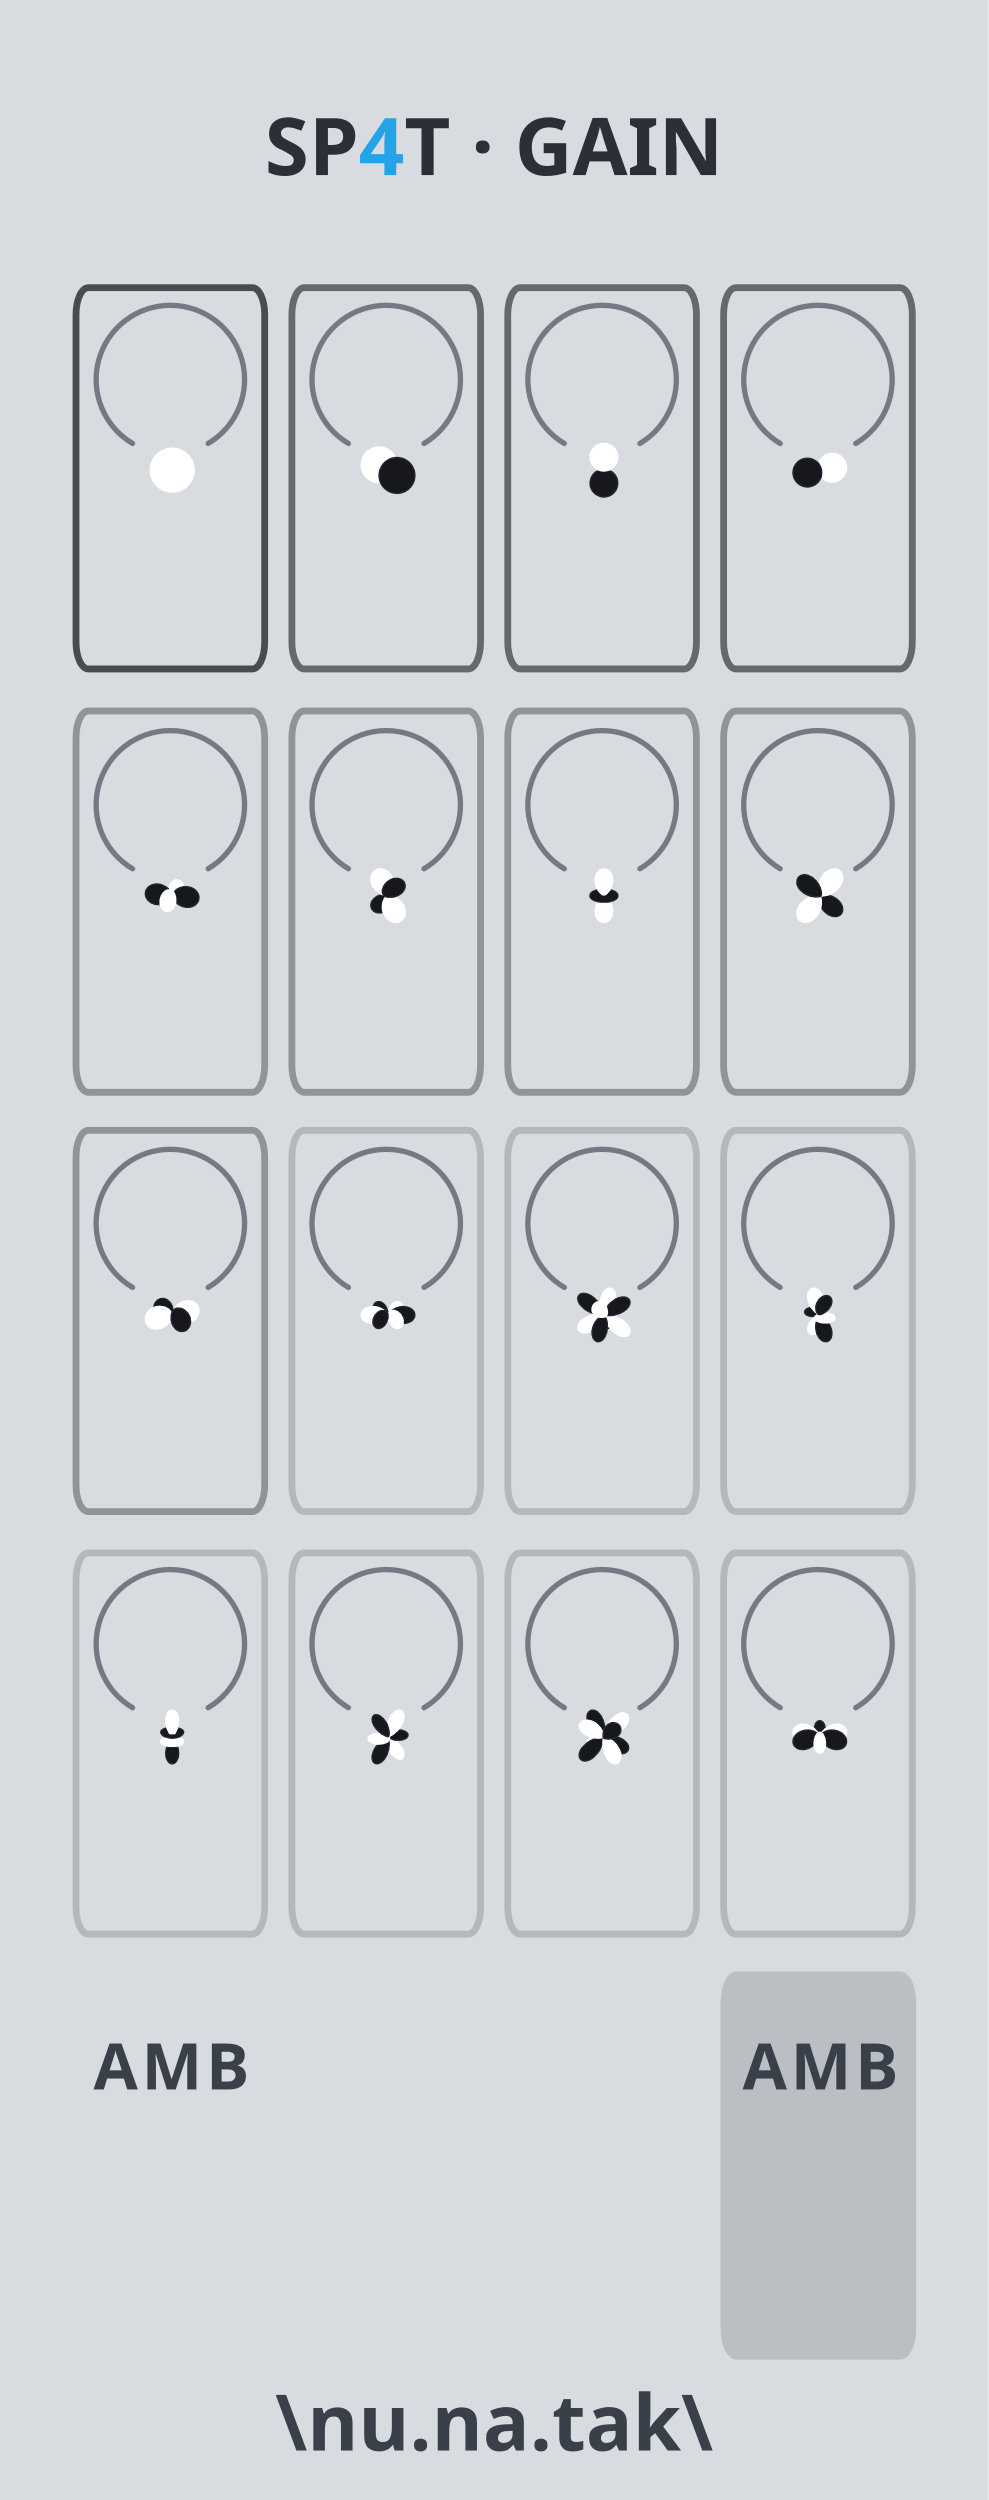
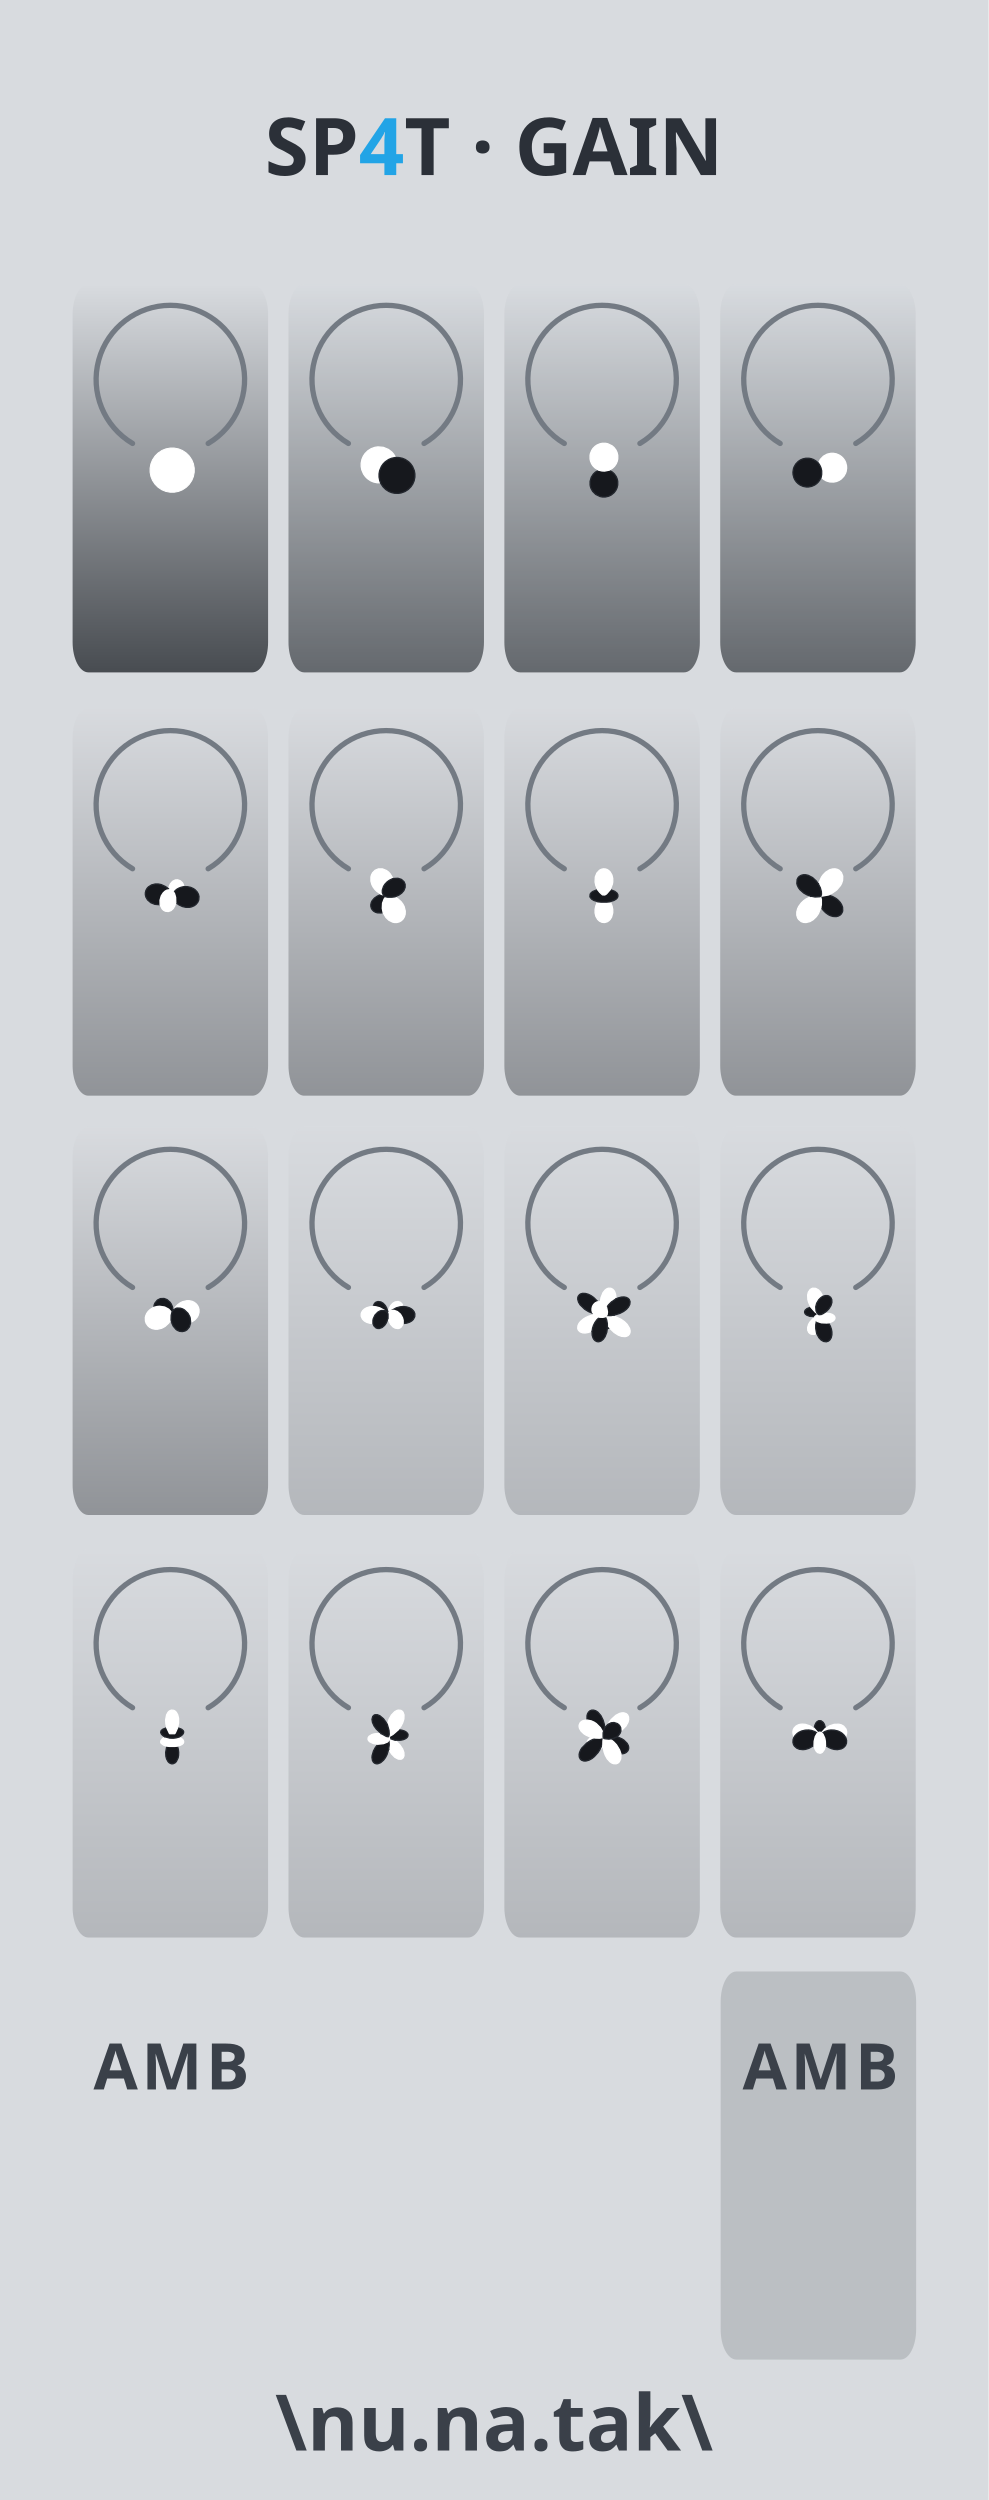
<svg xmlns="http://www.w3.org/2000/svg" version="1.1" width="50.8mm" height="128.5mm" viewBox="0 0 50.8 128.5" id="svg49">
  <defs id="component-defs">
-     
-     
-     
-     
-     
+     <linearGradient id="cell-g1" gradientUnits="userSpaceOnUse" x1="0" y1="14.612" x2="0" y2="34.56">
+       <stop offset="0" stop-color="#d8dbdf" />
+       <stop offset="1" stop-color="#484c51" />
+     </linearGradient>
+     <linearGradient id="cell-g2" gradientUnits="userSpaceOnUse" x1="0" y1="36.371" x2="0" y2="56.319">
+       <stop offset="0" stop-color="#d8dbdf" />
+       <stop offset="1" stop-color="#484c51" />
+     </linearGradient>
+     <linearGradient id="cell-g3" gradientUnits="userSpaceOnUse" x1="0" y1="57.923" x2="0" y2="77.871">
+       <stop offset="0" stop-color="#d8dbdf" />
+       <stop offset="1" stop-color="#484c51" />
+     </linearGradient>
+     <linearGradient id="cell-g4" gradientUnits="userSpaceOnUse" x1="0" y1="79.641" x2="0" y2="99.589">
+       <stop offset="0" stop-color="#d8dbdf" />
+       <stop offset="1" stop-color="#484c51" />
+     </linearGradient>
  </defs>
  <g id="panel">
    <rect id="background" x="0" y="0" width="50.8" height="128.5" fill="#d8dbdf" />
    <rect style="fill:#bbbfc3;stroke:none" id="rect138" width="10.048" height="19.948" x="37.042" y="101.335" rx="0.809" ry="1.552" />
-     <rect style="opacity:0.5;fill:none;stroke:#484c51;stroke-width:0.35" id="rect129" width="9.698" height="19.598" x="3.907" y="58.098" rx="0.634" ry="1.377" />
-     <rect style="opacity:0.25;fill:none;stroke:#484c51;stroke-width:0.35" id="rect126" width="9.698" height="19.598" x="37.194" y="58.098" rx="0.634" ry="1.377" />
-     <rect style="opacity:0.5;fill:none;stroke:#484c51;stroke-width:0.35" id="rect130" width="9.698" height="19.598" x="37.194" y="36.546" rx="0.634" ry="1.377" />
-     <rect style="opacity:0.25;fill:none;stroke:#484c51;stroke-width:0.35" id="rect125" width="9.698" height="19.598" x="37.194" y="79.816" rx="0.634" ry="1.377" />
-     <rect style="opacity:0.25;fill:none;stroke:#484c51;stroke-width:0.35" id="rect124" width="9.698" height="19.598" x="26.099" y="79.816" rx="0.634" ry="1.377" />
-     <rect style="opacity:0.25;fill:none;stroke:#484c51;stroke-width:0.35" id="rect123" width="9.698" height="19.598" x="15.003" y="79.816" rx="0.634" ry="1.377" />
-     <rect style="opacity:0.25;fill:none;stroke:#484c51;stroke-width:0.35" id="rect122" width="9.698" height="19.598" x="3.907" y="79.816" rx="0.634" ry="1.377" />
-     <rect style="opacity:0.25;fill:none;stroke:#484c51;stroke-width:0.35" id="rect127" width="9.698" height="19.598" x="26.099" y="58.098" rx="0.634" ry="1.377" />
-     <rect style="opacity:0.5;fill:none;stroke:#484c51;stroke-width:0.35" id="rect131" width="9.698" height="19.598" x="26.099" y="36.546" rx="0.634" ry="1.377" />
-     <rect style="opacity:0.25;fill:none;stroke:#484c51;stroke-width:0.35" id="rect128" width="9.698" height="19.598" x="15.003" y="58.098" rx="0.634" ry="1.377" />
-     <rect style="opacity:0.5;fill:none;stroke:#484c51;stroke-width:0.35" id="rect132" width="9.698" height="19.598" x="15.003" y="36.546" rx="0.634" ry="1.377" />
+     <rect style="opacity:0.5;fill:url(#cell-g3);stroke:none" id="rect129" width="10.048" height="19.948" x="3.732" y="57.923" rx="0.809" ry="1.552" />
+     <rect style="opacity:0.25;fill:url(#cell-g3);stroke:none" id="rect126" width="10.048" height="19.948" x="37.019" y="57.923" rx="0.809" ry="1.552" />
+     <rect style="opacity:0.5;fill:url(#cell-g2);stroke:none" id="rect130" width="10.048" height="19.948" x="37.019" y="36.371" rx="0.809" ry="1.552" />
+     <rect style="opacity:0.25;fill:url(#cell-g4);stroke:none" id="rect125" width="10.048" height="19.948" x="37.019" y="79.641" rx="0.809" ry="1.552" />
+     <rect style="opacity:0.25;fill:url(#cell-g4);stroke:none" id="rect124" width="10.048" height="19.948" x="25.924" y="79.641" rx="0.809" ry="1.552" />
+     <rect style="opacity:0.25;fill:url(#cell-g4);stroke:none" id="rect123" width="10.048" height="19.948" x="14.828" y="79.641" rx="0.809" ry="1.552" />
+     <rect style="opacity:0.25;fill:url(#cell-g4);stroke:none" id="rect122" width="10.048" height="19.948" x="3.732" y="79.641" rx="0.809" ry="1.552" />
+     <rect style="opacity:0.25;fill:url(#cell-g3);stroke:none" id="rect127" width="10.048" height="19.948" x="25.924" y="57.923" rx="0.809" ry="1.552" />
+     <rect style="opacity:0.5;fill:url(#cell-g2);stroke:none" id="rect131" width="10.048" height="19.948" x="25.924" y="36.371" rx="0.809" ry="1.552" />
+     <rect style="opacity:0.25;fill:url(#cell-g3);stroke:none" id="rect128" width="10.048" height="19.948" x="14.828" y="57.923" rx="0.809" ry="1.552" />
+     <rect style="opacity:0.5;fill:url(#cell-g2);stroke:none" id="rect132" width="10.048" height="19.948" x="14.828" y="36.371" rx="0.809" ry="1.552" />
    <text id="title" x="25.4" y="9" font-family="'Rounded Mplus 1c', 'Arial Rounded MT Bold', sans-serif" font-size="4.1" font-weight="700" text-anchor="middle" fill="#2b3038">SP<tspan fill="#22a4e6" id="title-accent">4</tspan>T · GAIN</text>
    <text x="8.707" y="107.4" id="text43" style="font-weight:600;font-size:3.3px;font-family:'Barlow Condensed', 'Arial Narrow', sans-serif;letter-spacing:0.2;text-anchor:middle;fill:#3a4049">
      <tspan id="tspan2" x="8.807" y="107.4">AMB</tspan>
    </text>
    <text x="42.072" y="107.4" id="text46" style="font-weight:600;font-size:3.3px;font-family:'Barlow Condensed', 'Arial Narrow', sans-serif;letter-spacing:0.2;text-anchor:middle;fill:#3a4049">
      <tspan id="tspan85" x="42.172" y="107.4">AMB</tspan>
    </text>
    <text id="brand" x="25.4" y="125.958" font-family="'Rounded Mplus 1c', 'Arial Rounded MT Bold', sans-serif" font-size="4" font-weight="700" text-anchor="middle" fill="#3a4049">\nu.na.tak\</text>
    <g fill-rule="evenodd" stroke-width="2.2" stroke-linejoin="round" id="g4-59" transform="matrix(0.03,0,0,0.03,18.44835,44.5379)">
      <path d="M 38.02,79.63 31.6,79.42 28.18,78.35 24.97,76.42 22.51,73.75 21.22,71.4 20.37,67.97 v -2.78 l 0.85,-3.64 1.5,-2.99 3.75,-4.39 4.92,-3.42 6.63,-3 h 1.28 l 2.14,0.86 3.21,2.78 1.61,0.54 -3,3.63 -2.78,7.28 -0.43,8.98 1.71,7.06 z" id="path1-83" style="fill:#16181d;stroke:#23272e" />
      <path d="m 41.44,48.61 -3.21,-0.86 -2.99,-1.92 -4.92,-3.64 -2.89,-2.89 -3,-4.06 -2.14,-4.07 -1.71,-5.99 v -7.27 l 0.86,-3.21 1.92,-3.85 4.39,-4.39 5.56,-2.35 h 7.06 l 6.85,2.78 3.42,2.57 2.89,3.1 4.71,7.91 -0.54,0.75 -5.56,2.36 -3.85,2.78 -3.75,3.96 -2.35,3.63 -2.14,6.42 v 4.5 z" id="path2-0" style="fill:#ffffff;stroke:#ffffff" />
      <path d="M 65.19,95.89 H 60.7 l -3,-0.64 -6.42,-3.21 -5.02,-4.81 -4.71,-7.92 -1.5,-7.49 0.43,-8.98 2.78,-7.28 2.89,-3.53 3.21,0.64 h 6.84 l 5.35,-0.64 5.57,3.64 5.24,4.81 2.99,4.07 2.14,4.06 1.93,7.71 -0.22,5.56 -1.28,4.28 -2.14,3.64 -2.89,2.88 -3.63,2.14 z" id="path3-90" style="fill:#ffffff;stroke:#ffffff" />
      <path d="m 56.2,52.67 h -6.84 l -3,-0.64 -2.78,-1.28 -1.82,-1.82 -1.71,-4.06 v -4.5 l 2.14,-6.42 2.35,-3.63 3.75,-3.96 3.85,-2.78 6.2,-3 8.56,-0.43 5.99,1.93 4.39,3.96 1.92,4.49 v 5.35 l -2.13,5.35 -3.75,4.38 -4.49,3.21 -7.06,3.21 z" id="path4-7" style="fill:#16181d;stroke:#23272e" />
    </g>
-     <rect style="opacity:0.5;fill:none;stroke:#484c51;stroke-width:0.35" id="rect133" width="9.698" height="19.598" x="3.907" y="36.546" rx="0.634" ry="1.377" />
+     <rect style="opacity:0.5;fill:url(#cell-g2);stroke:none" id="rect133" width="10.048" height="19.948" x="3.732" y="36.371" rx="0.809" ry="1.552" />
    <g fill-rule="evenodd" stroke-width="2.2" stroke-linejoin="round" id="g4-9" transform="matrix(0.03,0,0,0.03,40.63998,44.54135)">
      <path d="m 78.06,85.77 -5.52,-0.24 -4.6,-1.37 -3.22,-1.61 -4.83,-3.46 -4.02,-4.02 -2.77,-3.91 -1.15,-0.69 0.93,-11.73 -0.47,-3.68 -1.26,-4.03 0.92,-0.69 h 4.83 l 8.74,-1.83 0.92,0.91 5.29,1.85 5.75,3.21 2.99,2.3 4.25,4.49 2.31,3.68 1.83,4.6 0.24,6.21 -0.47,1.84 -1.84,3.45 -1.95,1.95 -3.22,1.84 z" id="path1-67" style="fill:#16181d;stroke:#23272e" />
      <path d="m 54.14,50.58 -2.19,-0.35 0.93,-2.76 -0.69,-6.9 -2.07,-5.98 -2.31,-4.14 v -1.38 l 5.07,-11.04 2.99,-4.14 4.25,-4.26 6.67,-4.14 4.83,-1.38 4.37,-0.23 3.45,0.69 3.45,1.61 4.02,4.03 2.31,6.21 -0.24,7.13 -1.6,5.06 -2.07,3.91 -6.33,7.47 -7.36,5.29 -5.06,2.31 -0.92,0.92 z" id="path2-89" style="fill:#ffffff;stroke:#ffffff" />
      <path d="m 26.31,95.89 -4.14,-0.23 -4.14,-1.38 -4.48,-3.8 -1.62,-2.53 -1.38,-4.6 V 77.6 l 1.38,-5.29 1.84,-3.91 4.37,-5.98 4.26,-4.03 3.45,-2.52 7.36,-3.68 0.92,-0.92 1.84,-0.24 5.75,1.16 h 5.98 l 3.45,-0.92 1.5,5.17 v 8.97 l -0.92,4.14 0.22,1.15 -0.68,0.69 -3.68,9.2 -3.68,5.29 -5.41,5.18 -5.52,3.22 z" id="path3-7" style="fill:#ffffff;stroke:#ffffff" />
      <path d="m 50,51.73 -8.28,0.46 -5.75,-1.16 -1.84,0.24 -0.92,-0.93 -5.29,-1.83 -5.75,-3.23 -6.33,-5.63 -2.53,-3.45 -2.07,-4.37 -0.69,-2.76 0.47,-6.9 1.83,-3.45 1.96,-1.95 3.22,-1.85 3.68,-0.92 h 3.91 l 4.37,0.92 7.59,3.91 6.33,5.87 2.75,3.91 1.15,0.69 v 1.15 l 2.99,5.75 1.85,6.67 0.23,4.6 -0.93,2.99 z" id="path4-5" style="fill:#16181d;stroke:#23272e" />
    </g>
    <g fill-rule="evenodd" stroke-width="2.2" stroke-linejoin="round" id="g4-52" transform="matrix(0.03,0,0,0.03,7.35283,66.09235)">
      <path d="m 49.14,46 -4.11,-5.18 -3.24,-2.37 -4.75,-2.16 -8.64,-1.3 -5.61,0.65 -4.54,1.51 0.76,-4.43 1.3,-3.24 4.21,-5.07 5.18,-2.59 6.26,-0.22 5.19,1.94 5.07,4.43 1.94,2.81 2.16,4.75 1.3,6.05 -1.51,1.94 z" id="path1-4" style="fill:#16181d;stroke:#23272e" />
      <path d="m 81.75,62.85 -0.33,-4.86 -1.51,-5.61 -3.02,-5.4 -4.21,-4.43 -4.76,-3.02 -5.18,-1.52 h -4.32 l -5.07,1.84 2.37,-3.67 3.35,-3.56 4.32,-3.24 4.32,-2.16 7.13,-1.73 h 4.31 l 4.97,1.08 3.24,1.51 3.24,2.38 2.48,2.91 1.73,3.24 1.08,4.1 v 4.54 l -1.51,5.4 -1.94,3.45 -3.78,4.21 z" id="path2-9" style="fill:#ffffff;stroke:#ffffff" />
      <path d="M 24.95,74.3 H 20.63 L 15.66,73.22 11.34,71.06 8.43,68.57 5.4,64.25 4.11,60.37 3.89,54.54 l 0.65,-3.03 1.73,-4.1 2.59,-3.67 3.56,-3.35 5.62,-3.46 5.83,-1.51 4.53,-0.43 8.64,1.3 6.91,3.67 4.43,4.86 0.65,1.94 -0.87,3.67 v 6.48 l -4.1,6.7 -6.37,5.93 -5.61,3.03 z" id="path3-4" style="fill:#ffffff;stroke:#ffffff" />
      <path d="M 67.49,78.4 62.74,77.97 58.64,76.24 56.48,74.73 51.62,69 49.46,64.25 48.6,59.93 l -0.65,-0.86 0.21,-8.64 1.52,-6.05 1.94,-2.8 0.11,-0.97 0.43,0.43 4.32,-2.59 1.94,-0.44 5.62,0.22 3.88,1.3 3.03,1.72 5.94,5.73 3.02,5.4 0.86,2.59 0.87,7.99 -2.16,7.34 -4.21,5.08 -3.24,1.94 z" id="path4-47" style="fill:#16181d;stroke:#23272e" />
    </g>
    <g fill-rule="evenodd" stroke-width="2.2" stroke-linejoin="round" id="g6" transform="matrix(0.03,0,0,0.03,18.4482,66.0952)">
      <path d="m 50,48.16 -0.1,-4.54 0.78,-0.77 1.35,-4.64 2.32,-4.25 3.77,-4.16 3.86,-2.32 5.03,-0.77 3.67,1.16 2.61,2.22 1.74,3.09 0.48,2.23 -6.76,0.77 -7.73,2.71 -8.89,5.41 -1.45,1.83 z" id="path1-9" style="fill:#ffffff;stroke:#ffffff" />
      <path d="M 49.81,48.16 49.32,46.52 47.68,44.3 38.4,38.69 31.06,36.18 24.1,35.41 l 2.61,-5.51 2.42,-2.03 3.67,-1.16 5.02,0.77 3.87,2.32 3.77,4.16 2.32,4.25 1.35,4.64 0.77,0.77 z" id="path2-55" style="fill:#16181d;stroke:#23272e" />
      <path d="M 23.91,64.59 17.92,63.82 13.08,62.27 9.41,60.15 6.03,56.76 3.9,51.93 v -4.06 l 0.78,-2.51 1.93,-3.09 2.8,-2.61 3.67,-2.13 4.84,-1.54 5.99,-0.78 5.22,0.58 6.57,1.74 8.12,4.45 h -4.45 l -3.48,0.97 -4.44,2.7 -2.81,2.8 -2.12,3.1 -1.94,4.63 -0.58,2.71 z" id="path3-6" style="fill:#ffffff;stroke:#ffffff" />
      <path d="m 75.9,64.59 -0.1,-5.7 -0.58,-2.71 -1.93,-4.63 -2.13,-3.1 -2.8,-2.8 -4.44,-2.7 -3.48,-0.97 -4.64,0.39 0.19,-0.39 8.12,-4.45 6.57,-1.74 5.22,-0.58 5.99,0.78 4.83,1.54 3.67,2.13 2.61,2.42 1.74,2.51 1.16,3.28 -0.19,4.84 -2.51,4.83 -2.81,2.61 -3.67,2.12 -4.83,1.55 z" id="path4-1" style="fill:#16181d;stroke:#23272e" />
      <path d="M 67.01,73.1 61.98,72.32 58.12,70 54.35,65.85 51.64,60.63 50.68,56.96 49.9,56.18 v -7.92 l 1.94,-3.67 2.99,-2.03 2.13,-0.58 h 3.48 l 5.41,1.93 5.31,4.54 3.48,6 1.16,4.44 v 5.8 l -0.77,1.93 -3,4.35 -2.51,1.55 z" id="path5" style="fill:#ffffff;stroke:#ffffff" />
      <path d="M 34.73,73.1 31.64,72.9 29.13,71.94 25.74,68.55 24,64.69 v -5.8 l 0.58,-2.71 2.9,-6.18 4.74,-4.93 3.67,-2.12 2.51,-0.78 h 5.42 l 2.89,1.36 2.61,2.99 0.58,1.74 v 7.92 l -0.77,0.78 -0.97,3.67 -1.74,3.67 -2.31,3.29 -4.35,3.77 z" id="path6" style="fill:#16181d;stroke:#23272e" />
    </g>
    <g fill-rule="evenodd" stroke-width="2.2" stroke-linejoin="round" id="g8" transform="matrix(0.03,0,0,0.03,29.54431,66.09235)">
      <path fill="#16181d" stroke="#23272e" d="m 68.08,52.17 -1.37,-0.22 -3.55,-1.03 3.55,-0.58 z M 56.41,73 l -0.57,-0.57 0.11,-5.84 4.01,5.61 -0.35,0.57 z" id="path1-5" />
      <path d="m 54.58,37.07 -2.86,-4.92 -2.86,-2.86 -2.75,-1.6 -2.17,-0.58 0.91,-6.63 3.43,-8.7 3.78,-4.69 2.52,-1.83 2.74,-1.15 h 4.35 l 3.21,1.61 2.17,2.17 1.6,2.75 1.37,4.57 0.46,6.87 -7.66,5.38 -4.92,4.92 z" id="path2-91" style="fill:#ffffff;stroke:#ffffff" />
      <path d="M 17.96,80.78 13.61,80.55 9.26,78.95 6.4,76.32 5.49,74.49 5.03,72.66 l 0.46,-4.58 1.83,-3.89 2.52,-3.2 4.92,-4.24 4.12,-2.52 5.03,-2.28 8.24,-2.52 h 0.91 l 4.35,2.97 4.58,1.15 0.34,0.34 -4.8,4.58 -3.21,4.57 -2.74,5.73 -2.29,8.92 -6.07,2.18 z" id="path3-3" style="fill:#ffffff;stroke:#ffffff" />
      <path d="m 86.16,86.96 -5.95,-0.46 -5.72,-2.06 -7.1,-4.57 -6.29,-6.07 -5.26,-7.32 -0.92,-7.1 -2.4,-6.75 2.06,-1.6 7.78,-0.23 5.95,1.37 11.21,5.27 5.72,4.12 4.47,4.46 4.12,6.87 0.91,3.66 v 2.74 l -0.91,2.98 -2.18,2.63 -2.52,1.37 z" id="path4-8" style="fill:#ffffff;stroke:#ffffff" />
      <path d="M 31.23,47.37 23.45,44.16 16.82,40.04 9.15,32.61 6.4,28.03 5.03,23.22 v -2.74 l 0.69,-2.52 2.4,-3.09 2.52,-1.37 2.97,-0.69 4.81,0.23 4.8,1.37 4.58,2.29 4.58,3.21 7.21,7.2 -4.69,2.18 -2.64,2.63 -1.83,3.2 -0.91,3.67 v 3.43 z" id="path5-8" style="fill:#16181d;stroke:#23272e" />
      <path d="m 62.13,51.03 -7.44,-0.11 0.92,-2.06 0.45,-4.12 -0.45,-3.89 -1.15,-3.67 3.44,-4.8 4.92,-4.92 6.86,-4.58 0.92,-1.14 0.45,0.45 2.75,-1.37 5.95,-1.6 4.58,-0.23 3.66,0.69 3.2,1.6 2.18,2.17 1.37,3.66 -0.46,4.58 -2.28,4.58 -3.55,4 -4.81,3.67 -6.64,3.43 -8.69,2.52 -0.92,0.68 -1.6,-0.23 z" id="path6-9" style="fill:#16181d;stroke:#23272e" />
      <path d="m 41.07,95.89 -2.97,-0.23 -3.2,-1.61 -2.18,-2.17 -1.6,-2.75 -1.37,-4.57 -0.23,-6.18 -0.46,-0.46 0.69,-0.92 0.68,-4.57 1.6,-4.81 2.29,-4.58 3.21,-4.57 4.46,-4.47 h 5.72 l 4.58,-1.14 2.4,5.61 1.15,6.41 v 7.55 l 0.45,0.68 -0.68,0.92 -0.69,5.26 -2.97,7.78 -3.21,4.58 -3.55,2.86 z" id="path7" style="fill:#16181d;stroke:#23272e" />
      <path d="m 47.71,54 -5.49,-0.22 -6.18,-2.06 -3.78,-2.41 0.46,-0.45 -2.52,-3.89 -0.68,-2.75 v -3.43 l 0.91,-3.67 1.83,-3.2 2.64,-2.63 3.43,-1.83 4.8,-0.46 0.46,-0.46 0.46,0.69 3.43,1.14 4.24,3.78 2.97,5.49 1.37,7.1 -0.68,4.8 -2.18,2.86 -1.83,0.92 z" id="path8-4" style="fill:#ffffff;stroke:#ffffff" />
    </g>
    <g fill-rule="evenodd" stroke-width="2.2" stroke-linejoin="round" id="g6-3" transform="matrix(0.03,0,0,0.03,40.63953,66.09235)">
      <path d="m 40.4,83.1 -4.8,-0.2 -2,-0.8 -2.5,-2.1 -1.8,-3.8 -0.2,-4.8 1.6,-5.4 2.2,-3.8 4.9,-5.5 3.2,-2.4 0.9,3.5 2.2,2.2 -1.2,7 v 5.8 l 1.8,8.8 z" id="path1-95" style="fill:#ffffff;stroke:#ffffff" />
      <path d="m 41.2,53.1 -0.4,-0.4 -8,-0.4 -5.6,-2.2 -2.3,-2.1 -1,-2.2 v -2 l 1,-2.2 3.1,-2.7 6.8,-2.6 2.9,4.1 4.1,4.3 6.7,4.7 -2.5,0.1 -2,0.8 z m 17.4,-6 -3.1,0.5 3,-1.6 z" id="path2-17" style="fill:#16181d;stroke:#23272e" />
      <path d="m 46.4,48.1 -4.6,-3.4 -7.3,-8.3 -3.6,-7.8 -1.4,-5 -0.4,-7.8 1.2,-5 3.3,-4.7 3.8,-2 5.4,0.2 4.8,2.6 3.7,3.9 3.8,7 -3.7,2.7 -3.3,3.3 -2.2,3.2 -2.2,5 -0.8,4 0.2,5.4 1,3.2 z" id="path3-45" style="fill:#ffffff;stroke:#ffffff" />
      <path d="m 61.2,95.9 -4.8,-0.6 -4.2,-2.4 -3.7,-3.9 -4,-7.2 -1.6,-9 V 67 l 1.3,-6.9 4.4,2.2 5.2,1.2 11.7,-0.1 -0.4,0.4 3,5.4 1.8,5.2 0.8,4.6 v 5 l -1.2,5 -2.2,3.6 -2.5,2.1 z" id="path4-14" style="fill:#16181d;stroke:#23272e" />
      <path d="m 61.6,63.7 -9,-0.4 -7.2,-2.4 -3.5,-3.1 -0.8,-2.2 0.2,-2.8 3.5,-2.9 7.2,-0.6 3.2,-1.6 3.6,-0.8 8.2,0.6 3.8,1.2 2.6,1.6 1.5,1.5 1,2.2 v 2 l -1,2.2 -1.9,1.9 -2.8,1.6 -4.6,1.6 z" id="path5-6" style="fill:#ffffff;stroke:#ffffff" />
      <path d="m 52.6,49.1 -4,0.4 -1.6,-1 -1.9,-2.1 -1.6,-3.4 -0.6,-7 1.6,-6.2 3.6,-6 3.3,-3.3 3.6,-2.6 4.4,-1.2 h 3.8 l 2.2,0.6 3.3,2.5 1.8,3.8 0.2,4.8 -1.6,5.4 -3.4,5.4 -3.7,3.9 -5.8,4.2 z" id="path6-0" style="fill:#16181d;stroke:#23272e" />
    </g>
    <g fill-rule="evenodd" stroke-width="2.2" stroke-linejoin="round" id="g4-3" transform="matrix(0.03,0,0,0.03,7.35268,87.78223)">
      <path d="m 51.42,95.9 h -3.05 l -3.46,-1.63 -2.14,-2.14 -2.44,-4.48 -1.22,-4.47 -0.41,-6.72 1.94,-11.09 5.09,0.81 13.73,-0.51 -0.2,1.02 1.22,4.27 0.61,5.5 -0.2,5.29 -0.81,4.07 -3.06,6.31 -2.14,2.14 z" id="path1-22" style="fill:#16181d;stroke:#23272e" />
      <path d="m 54.07,66.18 h -8.34 l -5.5,-0.61 -4.88,-1.63 -4.38,-3.15 -0.82,-2.04 0.41,-2.44 2.75,-3.56 4.27,-2.85 5.7,1.63 4.89,0.61 5.9,-0.21 8.35,-2.03 5.59,4.37 1.22,2.04 0.41,2.24 -0.81,2.24 -1.53,1.52 -2.85,1.63 -4.88,1.63 z" id="path2-14" style="fill:#ffffff;stroke:#ffffff" />
      <path d="m 51.63,52.14 -5.9,-0.21 -7.33,-2.03 -1.02,0.2 -4.07,-3.05 -2.14,-2.34 -1.02,-2.65 0.82,-3.05 2.75,-2.34 6.71,-2.65 3.77,8.25 1.22,2.03 0.92,0.31 7.93,-0.21 5.09,-10.38 6.72,2.65 2.75,2.34 0.81,2.03 -0.2,1.84 -0.82,1.83 -2.13,2.34 -4.07,2.85 -5.91,1.63 z" id="path3-77" style="fill:#16181d;stroke:#23272e" />
      <path d="m 54.38,44.3 h -8.96 l -4.88,-10.18 -1.43,-6.51 -0.41,-7.12 1.63,-8.35 2.44,-4.48 2.14,-2.13 3.46,-1.63 4.28,0.41 2.23,1.22 2.14,2.13 2.44,4.48 1.43,5.9 v 7.94 l -1.63,8.14 -3.66,8.15 z" id="path4-0" style="fill:#ffffff;stroke:#ffffff" />
    </g>
    <g fill-rule="evenodd" stroke-width="2.2" stroke-linejoin="round" id="g6-9" transform="matrix(0.03,0,0,0.03,18.44835,87.78254)">
      <path d="m 72.05,88.05 -4.67,-0.21 -5.93,-3.18 -5.62,-5.83 -4.45,-7 -0.21,-2.54 0.84,-5.94 -0.42,-7.41 0.64,-1.06 0.31,-2.65 9.75,3.6 7.53,7.31 5.09,7.42 2.12,5.94 0.21,5.72 -1.48,3.39 -2.02,1.8 z" id="path1-57" style="fill:#ffffff;stroke:#ffffff" />
      <path d="m 62.51,55.83 -9.75,-3.39 -0.96,-2.02 -1.06,-0.84 2.65,-0.96 4.88,-2.97 5.51,-4.45 3.6,-3.81 6.15,0.85 4.66,1.48 3.18,1.91 2.02,2.22 0.85,2.12 -0.43,2.97 -1.48,2.12 -2.02,1.59 -3.6,1.7 -3.39,0.84 -3.18,0.43 -7.21,-0.21 z" id="path2-2" style="fill:#16181d;stroke:#23272e" />
      <path d="m 32.41,95.89 h -2.97 l -2.76,-1.06 -1.8,-1.59 -1.7,-2.96 -0.84,-5.09 0.21,-3.18 2.33,-8.06 3.18,-5.93 3.82,-4.88 -0.32,-0.74 6.99,-0.42 4.45,-0.85 4.88,-1.91 3.6,-3.18 0.53,7.31 -0.84,5.94 0.21,2.33 -0.85,0.85 -2.33,7.63 -2.76,5.3 -3.18,4.24 -4.98,4.35 z" id="path3-97" style="fill:#16181d;stroke:#23272e" />
      <path d="m 51.48,49.47 -0.74,-0.11 1.27,-4.24 -0.21,-5.08 -1.48,-6.57 -1.7,-4.03 v -1.49 l 0.64,-0.63 2.33,-7.63 4.03,-7.21 5.62,-5.83 3.81,-2.12 2.33,-0.64 4.45,0.43 2.12,1.27 1.59,1.8 1.7,4.67 -0.21,6.99 -2.12,6.78 -3.18,5.94 -3.82,4.88 0.21,0.42 -9.85,8.58 z" id="path4-6" style="fill:#ffffff;stroke:#ffffff" />
      <path d="m 31.98,62.4 -7.42,-1.27 -6.15,-2.97 -2.01,-2.22 -0.85,-2.12 0.43,-2.97 1.48,-2.12 4.56,-2.86 3.39,-1.06 4.24,-0.64 7.21,0.21 0.42,-0.42 7.84,4.24 2.55,1.06 3.18,0.42 0.95,0.74 0.64,1.49 -0.21,2.97 -3.29,3.71 -6.78,2.75 z" id="path5-82" style="fill:#ffffff;stroke:#ffffff" />
      <path d="m 50.42,49.68 -3.39,-0.63 -7.63,-4.24 -1.69,-0.43 -0.22,-0.85 -7.52,-6.88 -4.03,-5.52 -2.76,-6.14 -0.84,-5.3 1.27,-4.88 2.44,-2.44 1.69,-0.63 h 3.82 l 4.24,1.69 6.25,5.2 4.03,5.51 2.54,4.03 2.97,10.38 0.42,6.57 -0.63,3.18 z" id="path6-99" style="fill:#16181d;stroke:#23272e" />
    </g>
    <g fill-rule="evenodd" stroke-width="2.2" stroke-linejoin="round" id="g8-8" transform="matrix(0.03,0,0,0.03,29.54446,87.78284)">
      <path d="m 21.22,59.79 0.12,-1.77 1.41,-2.83 4.6,-4.84 9.56,1.54 -5.07,1.77 -5.67,2.83 z m 22.65,11.09 -0.36,-0.36 2.36,-4.48 2.24,-6.25 0.12,6.49 z" id="path1-3" style="fill:#ffffff;stroke:#ffffff" />
      <path d="m 79.25,79.13 -0.59,-0.35 -1.89,-6.61 -4.01,-7.07 -6.01,-6.73 -6.61,-4.95 5.43,-0.94 7.08,-3.07 8.25,3.77 3.31,2.13 5.54,5.54 1.89,3.54 0.7,2.83 v 2.83 l -1.18,3.3 -2.71,2.95 -3.07,1.65 -2.83,0.71 h -2.83 z" id="path2-7" style="fill:#16181d;stroke:#23272e" />
      <path d="M 48.58,42.81 46.11,37.5 43.75,33.96 36.79,27 33.25,24.64 28.06,22.28 20.39,20.75 20.87,20.28 v -6.84 l 0.94,-3.31 1.65,-2.83 2.48,-2.24 3.07,-1.18 h 3.3 l 3.77,1.18 3.54,2.36 5.07,5.78 3.78,7.55 2.12,7.31 0.47,4.01 0.71,0.71 -2.36,6.13 z" id="path3-12" style="fill:#16181d;stroke:#23272e" />
      <path d="m 79.25,39.5 -0.82,-6.25 -1.89,-3.3 -3.42,-2.95 -4.25,-1.65 -4.01,-0.24 -4.72,1.18 -3.06,1.89 -0.12,-0.35 5.42,-7.79 7.91,-7.19 6.37,-3.31 4.01,-0.94 h 3.54 l 4.01,1.42 2.24,2 1.65,3.54 0.23,4.48 -1.18,4.72 -3.53,6.37 z" id="path4-61" style="fill:#ffffff;stroke:#ffffff" />
      <path d="M 19.1,91.16 H 15.56 L 11.55,89.75 9.31,87.74 7.66,84.21 7.42,79.72 l 0.71,-3.3 1.89,-4.48 2.12,-3.3 8.61,-8.61 5.42,-3.54 5.67,-2.83 5.19,-1.89 5.89,0.24 5.66,-1.18 0.59,0.82 -0.7,2.6 -0.24,5.42 -0.94,2.83 -4.01,8.73 -3.31,5.19 -6.36,7.08 -4.13,3.42 -5.19,2.83 z" id="path5-7" style="fill:#16181d;stroke:#23272e" />
      <path d="m 70.76,95.88 -4.48,-0.23 -2.6,-0.95 -3.54,-2.36 -4.6,-5.07 -3.3,-5.9 -2.12,-5.89 -1.42,-7.79 -0.71,-0.71 0.24,-10.61 0.83,-4.6 4.48,1.65 h 6.37 l 3.3,2.12 3.54,2.83 4.6,4.84 5.42,8.96 2.36,7.08 -0.47,8.26 -2.36,4.95 -2.47,2.24 z" id="path6-6" style="fill:#ffffff;stroke:#ffffff" />
      <path d="m 42.92,52.01 -7.55,-0.24 -8.25,-1.42 -8.26,-3.77 -3.3,-2.12 -4.84,-4.6 -2.59,-4.49 -0.71,-2.83 v -2.83 l 1.65,-4.01 2.24,-2.24 3.07,-1.65 6.37,-0.94 7.31,1.41 5.19,2.36 3.54,2.36 6.96,6.96 4.72,8.49 v 8.26 z" id="path7-5" style="fill:#ffffff;stroke:#ffffff" />
      <path d="m 58.49,53.66 -7.07,-0.71 -1.66,-0.71 -1.29,-1.53 v -7.79 l 3.06,-9.9 0.59,0.11 4.72,-4.95 5.43,-2.6 4.95,-0.47 5.9,1.89 3.42,2.95 2.12,4.01 0.47,5.66 -1.41,3.77 -2.13,3.07 -3.18,3.19 -6.84,2.83 z" id="path8-0" style="fill:#16181d;stroke:#23272e" />
    </g>
    <g fill-rule="evenodd" stroke-width="2.2" stroke-linejoin="round" id="g6-4" transform="matrix(0.03,0,0,0.03,40.63983,87.77924)">
      <path d="M 53.07,42.66 51.1,41.79 h -2.41 l -1.98,0.87 -6.68,-7.12 1.54,-6.13 1.75,-3.51 2.08,-2.3 2.85,-1.53 3.94,0.22 3.61,2.74 1.98,3.28 1.97,6.58 v 0.65 z" id="path1-51" style="fill:#16181d;stroke:#23272e" />
      <path d="m 6.19,49.89 -1.2,-2.08 -1.1,-4.16 v -3.29 l 0.66,-2.85 1.31,-2.62 3.18,-3.4 3.94,-2.19 3.07,-0.88 3.72,-0.43 5.48,0.43 7.88,2.63 6.36,4.16 0.43,-0.21 6.9,7.77 -1.2,0.77 -4.38,-2.85 -6.79,-2.19 -3.51,-0.44 -7.23,0.44 -5.03,1.31 -4.6,2.19 -3.18,2.3 -3.29,3.29 z" id="path2-23" style="fill:#ffffff;stroke:#ffffff" />
      <path d="M 93.59,49.89 91.4,46.82 85.7,42 81.1,39.81 76.07,38.5 l -3.51,-0.44 -7.23,0.44 -6.79,2.19 -4.38,2.85 -1.2,-0.77 6.9,-7.77 0.44,0.21 6.35,-4.16 7.88,-2.63 8.11,-0.22 4.16,1.1 3.94,2.19 4.06,4.93 1.09,3.94 v 3.29 l -0.88,3.5 z" id="path3-72" style="fill:#ffffff;stroke:#ffffff" />
      <path d="m 21.09,71.8 -6.14,-0.66 -4.6,-1.97 -3.83,-3.4 -1.53,-2.41 -1.1,-3.94 0.22,-4.6 1.09,-3.29 2.41,-3.94 3.62,-3.61 2.85,-1.98 4.6,-2.19 6.35,-1.53 5.91,-0.22 4.6,0.66 5.7,1.97 4.16,2.63 0.33,0.33 -3.51,5.69 -1.53,5.26 -0.44,9.86 -9.09,5.14 -5.91,1.76 z" id="path4-41" style="fill:#16181d;stroke:#23272e" />
      <path d="m 80.01,71.8 -5.48,-0.44 -4.16,-1.1 -4.6,-1.97 -6.24,-3.83 -0.44,-9.86 -1.53,-5.26 -3.51,-5.69 0.33,-0.33 4.16,-2.63 5.7,-1.97 4.6,-0.66 5.91,0.22 6.35,1.53 4.6,2.19 2.85,1.98 3.62,3.61 2.63,4.38 1.09,4.16 -0.22,4.6 -1.75,4.17 -3.18,3.39 -3.94,2.19 z" id="path5-826" style="fill:#16181d;stroke:#23272e" />
      <path d="m 50.22,77.93 -3.94,-1.1 -2.3,-2.08 -2.41,-4.38 -1.54,-5.47 0.22,-7.45 1.97,-8.11 3.07,-5.25 3.4,-2.3 3.5,0.43 3.18,2.96 3.06,6.79 1.1,5.7 0.22,7.23 -1.97,6.57 -3.4,4.71 -2.19,1.31 z" id="path6-03" style="fill:#ffffff;stroke:#ffffff" />
    </g>
    <g fill-rule="evenodd" stroke-width="2.2" stroke-linejoin="round" id="g3-6" transform="matrix(0.03,0,0,0.03,29.54386,44.5409)">
      <path d="M 51.01,95.9 46.57,95.5 42.33,93.48 39.21,90.55 36.18,85.31 34.77,79.46 V 73.4 l 1.21,-5.85 3.13,-7.36 6.05,0.81 h 9.48 l 6.05,-0.81 3.13,7.36 1.21,5.85 v 5.85 l -2.02,7.47 -2.42,3.83 -2.32,2.32 -2.82,1.82 z" id="path1-838" style="fill:#ffffff;stroke:#ffffff" />
      <path d="m 54.64,61 h -9.48 l -6.26,-0.61 -0.6,-0.6 -5.45,-1.62 -4.03,-2.42 -2.53,-3.13 -0.4,-1.21 0.4,-4.23 1.92,-2.53 2.62,-2.01 8.07,-3.23 6.46,7.46 3.03,1.82 4.03,-0.2 4.54,-4.14 3.93,-4.94 7.67,3.02 3.73,2.93 1.62,3.03 v 3.02 l -1.01,2.22 -1.92,2.12 -4.03,2.42 -5.45,1.62 -0.61,0.6 z" id="path2-6" style="fill:#16181d;stroke:#23272e" />
      <path d="m 51.41,48.69 -4.03,-0.2 -4.54,-4.14 -3.84,-4.84 -3.02,-7.26 -1.21,-5.86 0.4,-8.47 2.62,-6.66 4.54,-4.94 3.03,-1.61 3.43,-0.81 3.63,0.2 3.03,1.01 2.82,1.82 2.32,2.32 3.03,5.24 1.41,5.85 v 6.05 l -0.6,3.64 -3.64,9.48 -6.35,7.36 z" id="path3-1" style="fill:#ffffff;stroke:#ffffff" />
    </g>
-     <rect style="opacity:0.8;fill:none;stroke:#484c51;stroke-width:0.35" id="rect134" width="9.698" height="19.598" x="37.194" y="14.787" rx="0.634" ry="1.377" />
-     <rect style="opacity:0.8;fill:none;stroke:#484c51;stroke-width:0.35" id="rect135" width="9.698" height="19.598" x="26.099" y="14.787" rx="0.634" ry="1.377" />
-     <rect style="opacity:0.8;fill:none;stroke:#484c51;stroke-width:0.35" id="rect136" width="9.698" height="19.598" x="15.003" y="14.787" rx="0.634" ry="1.377" />
-     <rect style="fill:none;stroke:#484c51;stroke-width:0.35" id="rect137" width="9.698" height="19.598" x="3.907" y="14.787" rx="0.634" ry="1.377" />
+     <rect style="opacity:0.8;fill:url(#cell-g1);stroke:none" id="rect134" width="10.048" height="19.948" x="37.019" y="14.612" rx="0.809" ry="1.552" />
+     <rect style="opacity:0.8;fill:url(#cell-g1);stroke:none" id="rect135" width="10.048" height="19.948" x="25.924" y="14.612" rx="0.809" ry="1.552" />
+     <rect style="opacity:0.8;fill:url(#cell-g1);stroke:none" id="rect136" width="10.048" height="19.948" x="14.828" y="14.612" rx="0.809" ry="1.552" />
+     <rect style="fill:url(#cell-g1);stroke:none" id="rect137" width="10.048" height="19.948" x="3.732" y="14.612" rx="0.809" ry="1.552" />
    <path d="m 20.712,76.773 a 4.19,4.19 0 1 1 4.268,0" id="path36" style="fill:none;stroke:#737a83;stroke-width:0.3;stroke-linecap:round" transform="matrix(0.9107457,0,0,0.9107457,-12.0504,17.8556)" />
    <path d="m 20.712,76.773 a 4.19,4.19 0 1 1 4.268,0" id="path51" style="fill:none;stroke:#737a83;stroke-width:0.3;stroke-linecap:round" transform="matrix(0.9107457,0,0,0.9107457,-0.9547,17.8556)" />
    <path d="m 20.712,76.773 a 4.19,4.19 0 1 1 4.268,0" id="path53" style="fill:none;stroke:#737a83;stroke-width:0.3;stroke-linecap:round" transform="matrix(0.9107457,0,0,0.9107457,21.2366,17.8556)" />
    <path d="m 20.712,76.773 a 4.19,4.19 0 1 1 4.268,0" id="path1" style="fill:none;stroke:#737a83;stroke-width:0.3;stroke-linecap:round" transform="matrix(0.9107457,0,0,0.9107457,10.1409,17.8556)" />
    <path d="m 20.712,76.773 a 4.19,4.19 0 1 1 4.268,0" id="path2" style="fill:none;stroke:#737a83;stroke-width:0.3;stroke-linecap:round" transform="matrix(0.9107457,0,0,0.9107457,-12.0504,-3.7468)" />
    <path d="m 20.712,76.773 a 4.19,4.19 0 1 1 4.268,0" id="path3" style="fill:none;stroke:#737a83;stroke-width:0.3;stroke-linecap:round" transform="matrix(0.9107457,0,0,0.9107457,-0.9547,-3.7468)" />
    <path d="m 20.712,76.773 a 4.19,4.19 0 1 1 4.268,0" id="path4" style="fill:none;stroke:#737a83;stroke-width:0.3;stroke-linecap:round" transform="matrix(0.9107457,0,0,0.9107457,21.2366,-3.7468)" />
    <path d="m 20.712,76.773 a 4.19,4.19 0 1 1 4.268,0" id="path9" style="fill:none;stroke:#737a83;stroke-width:0.3;stroke-linecap:round" transform="matrix(0.9107457,0,0,0.9107457,10.1409,-3.7468)" />
    <path d="m 20.712,76.773 a 4.19,4.19 0 1 1 4.268,0" id="path10" style="fill:none;stroke:#737a83;stroke-width:0.3;stroke-linecap:round" transform="matrix(0.9107457,0,0,0.9107457,-12.0504,-25.2675)" />
    <path d="m 20.712,76.773 a 4.19,4.19 0 1 1 4.268,0" id="path11" style="fill:none;stroke:#737a83;stroke-width:0.3;stroke-linecap:round" transform="matrix(0.9107457,0,0,0.9107457,-0.9547,-25.2675)" />
    <path d="m 20.712,76.773 a 4.19,4.19 0 1 1 4.268,0" id="path12" style="fill:none;stroke:#737a83;stroke-width:0.3;stroke-linecap:round" transform="matrix(0.9107457,0,0,0.9107457,21.2366,-25.2675)" />
    <path d="m 20.712,76.773 a 4.19,4.19 0 1 1 4.268,0" id="path17" style="fill:none;stroke:#737a83;stroke-width:0.3;stroke-linecap:round" transform="matrix(0.9107457,0,0,0.9107457,10.1409,-25.2675)" />
    <path d="m 20.712,76.773 a 4.19,4.19 0 1 1 4.268,0" id="path18" style="fill:none;stroke:#737a83;stroke-width:0.3;stroke-linecap:round" transform="matrix(0.9107457,0,0,0.9107457,-12.0504,-47.1274)" />
    <path d="m 20.712,76.773 a 4.19,4.19 0 1 1 4.268,0" id="path21" style="fill:none;stroke:#737a83;stroke-width:0.3;stroke-linecap:round" transform="matrix(0.9107457,0,0,0.9107457,-0.9547,-47.1274)" />
    <path d="m 20.712,76.773 a 4.19,4.19 0 1 1 4.268,0" id="path23" style="fill:none;stroke:#737a83;stroke-width:0.3;stroke-linecap:round" transform="matrix(0.9107457,0,0,0.9107457,21.2366,-47.1274)" />
    <path d="m 20.712,76.773 a 4.19,4.19 0 1 1 4.268,0" id="path27" style="fill:none;stroke:#737a83;stroke-width:0.3;stroke-linecap:round" transform="matrix(0.9107457,0,0,0.9107457,10.1409,-47.1274)" />
    <g fill-rule="evenodd" stroke-width="2.2" stroke-linejoin="round" id="g4-5" transform="matrix(0.03,0,0,0.03,7.35253,44.54089)">
      <path d="m 52.58,43.75 -3.37,-3.17 -1.99,-0.79 -2.57,-0.2 -0.7,-0.89 0.8,-4.36 1.98,-4.56 3.86,-4.47 4.76,-2.37 3.97,-0.2 4.36,1.58 3.47,3.08 1.19,1.78 1.98,5.35 -5.05,0.9 -5.36,2.18 -4.36,2.97 z" id="path1-8" style="fill:#ffffff;stroke:#ffffff" />
      <path d="M 29.38,65.56 20.26,64.77 13.32,62 7.67,57.14 4.89,52.38 3.9,48.41 v -3.57 l 0.99,-3.96 1.99,-3.57 2.28,-2.48 5.35,-3.37 6.15,-1.58 h 5.55 l 4.95,0.99 7.34,3.37 5.16,3.76 0.89,1.49 -3.67,0.89 -3.17,1.79 -3.08,2.87 -2.18,2.98 -1.78,3.57 -1.39,4.95 z" id="path2-8" style="fill:#16181d;stroke:#23272e" />
      <path d="m 79.15,69.93 h -5.56 l -6.14,-1.39 -6.15,-2.98 -5.45,-4.06 -0.2,-9.91 -1.19,-4.17 -1.98,-3.57 4.86,-4.66 3.76,-2.18 4.17,-1.58 5.15,-1.19 5.55,0.2 5.75,1.18 4.76,2.19 2.58,1.78 3.67,3.87 2.18,3.96 0.99,3.97 -0.4,5.75 -1.78,4.16 -3.07,3.67 -2.98,2.18 -4.56,1.98 z" id="path3-9" style="fill:#16181d;stroke:#23272e" />
      <path d="m 43.26,77.06 -5.16,-0.59 -3.17,-1.78 -2.28,-2.28 -3.37,-6.75 -0.2,-7.93 2.18,-7.53 3.37,-5.16 3.08,-2.87 3.17,-1.79 5.35,-0.79 4.17,1.79 3.47,4.65 1.98,6.75 0.2,9.12 -1.79,5.75 -2.57,4.36 -3.87,3.47 z" id="path4-4" style="fill:#ffffff;stroke:#ffffff" />
    </g>
    <g fill-rule="evenodd" stroke-width="2.2" stroke-linejoin="round" id="g2-7" transform="matrix(0.03,0,0,0.03,40.63953,22.66851)">
      <path d="m 73.72,70.32 -6.6,-0.21 -6.19,-1.85 -4.54,-2.69 -4.22,-4.02 1.03,-4.33 -0.21,-7.63 -1.65,-5.37 -3.71,-5.98 3.3,-6.81 5.26,-5.46 6.39,-3.51 6.6,-1.44 h 3.92 l 5.37,1.03 5.15,2.27 3.51,2.47 2.99,2.99 2.48,3.51 1.65,3.51 1.44,5.57 0.21,4.12 -0.83,5.57 -1.03,3.1 -2.89,5.15 -4.43,4.65 -3.72,2.47 -4.33,1.86 z" id="path1-0" style="fill:#ffffff;stroke:#ffffff" />
      <path d="M 30.61,78.78 H 26.69 L 21.33,77.74 16.17,75.48 12.66,73 9.67,70.01 7.2,66.5 5.55,63 4.1,57.43 3.9,53.3 l 0.82,-5.57 1.03,-3.09 2.89,-5.16 4.44,-4.64 3.71,-2.48 4.33,-1.85 4.95,-1.03 h 5.16 l 3.51,0.61 4.12,1.45 4.54,2.68 4.23,3.61 2.47,3.92 1.86,4.12 1.24,5.16 v 6.19 l -0.83,4.74 -2.68,5.16 -2.27,3.1 -2.78,2.78 -3.51,2.48 -5.16,2.26 z" id="path2-4" style="fill:#16181d;stroke:#23272e" />
    </g>
    <g fill-rule="evenodd" stroke-width="2.2" stroke-linejoin="round" id="g2-0" transform="matrix(0.03,0,0,0.03,29.54386,22.66851)">
      <path d="m 52.59,95.9 h -5.38 l -3.98,-0.8 -7.37,-3.58 -5.28,-5.28 -2.78,-4.98 -1,-2.98 -0.6,-2.99 v -6.17 l 1.99,-6.97 3.59,-5.58 3.48,-3.28 4.39,-2.59 0.79,-1 8.17,1.79 4.58,-0.2 6.17,-1.59 0.8,1 4.38,2.59 3.28,3.08 3.19,4.58 1.79,4.38 0.8,3.79 v 6.17 l -1.2,4.98 -1.99,4.18 -2.99,3.98 -4.68,3.89 -4.38,2.19 z" id="path1-6" style="fill:#16181d;stroke:#23272e" />
      <path d="M 51.19,51.49 46.61,51.29 40.64,49.9 34.27,45.72 30.98,42.23 28.79,38.85 27,34.47 26.2,30.68 v -6.17 l 0.6,-2.99 2.19,-5.37 2.19,-3.39 3.69,-3.68 3.18,-2.19 5.18,-2.19 3.98,-0.8 h 5.38 l 3.98,0.8 7.37,3.58 3.29,2.89 3.18,4.18 1.99,4.18 1.2,4.98 v 6.17 l -0.8,3.79 -1.79,4.38 -2.99,4.38 -3.48,3.29 -5.38,3.38 z" id="path2-5" style="fill:#ffffff;stroke:#ffffff" />
    </g>
    <g fill-rule="evenodd" stroke-width="2.2" stroke-linejoin="round" id="g2-3" transform="matrix(0.03,0,0,0.03,18.4491,22.66941)">
      <path d="M 36.89,71.46 H 31.24 L 25.07,70.17 20.19,68.12 14.54,64.26 11.32,61.05 7.98,56.42 4.9,49.23 3.87,43.58 v -5.66 l 1.29,-6.42 2.31,-5.4 3.08,-4.63 4.76,-4.75 5.65,-3.6 6.43,-2.31 5.14,-0.77 9.25,0.77 8.73,3.6 6.04,4.75 2.83,3.34 3.34,5.4 -1.16,0.64 -5.91,1.03 -6.68,3.08 -3.85,2.83 -3.47,3.47 -3.09,4.37 -3.08,7.19 -1.03,5.66 0.26,7.71 z" id="path1-85" style="fill:#ffffff;stroke:#ffffff" />
      <path d="m 67.22,89.7 -6.43,-0.25 -4.62,-1.03 -4.63,-1.8 -5.65,-3.6 -4.76,-4.75 -4.36,-6.68 0.25,-0.52 -1.28,-2.82 -1.29,-6.43 v -5.65 l 1.03,-5.66 3.08,-7.19 3.09,-4.37 3.47,-3.47 5.65,-3.85 4.88,-2.06 7.2,-1.54 5.65,0.25 6.17,1.29 4.88,2.06 5.66,3.85 3.21,3.21 3.34,4.63 3.08,7.19 1.03,5.66 v 5.65 l -1.28,6.43 -2.32,5.39 -3.08,4.63 -4.75,4.75 -5.66,3.6 -6.42,2.31 z" id="path2-1" style="fill:#16181d;stroke:#23272e" />
    </g>
    <path d="m 8.952,25.3 h -0.205 l -0.224,-0.043 -0.2,-0.081 -0.2,-0.134 -0.15,-0.15 -0.134,-0.2 -0.081,-0.2 -0.043,-0.224 v -0.205 l 0.043,-0.224 0.081,-0.2 0.134,-0.2 0.15,-0.15 0.2,-0.134 0.2,-0.081 0.224,-0.043 h 0.205 l 0.224,0.043 0.2,0.081 0.2,0.134 0.15,0.15 0.134,0.2 0.081,0.2 0.043,0.224 v 0.205 l -0.043,0.224 -0.081,0.2 -0.134,0.2 -0.15,0.15 -0.2,0.134 -0.2,0.081 z" id="path1-2" style="fill:#ffffff;fill-rule:evenodd;stroke:#ffffff;stroke-width:0.054;stroke-linejoin:round" />
  </g>
  <g id="components" style="display:none">
    <circle id="ambi-output" cx="42.043" cy="114" r="4.013" fill="#0000ff" />
    <circle id="ch13-gain-param" cx="8.756" cy="84.492" r="3.084" fill="#ff0000" />
    <circle id="ambi-input" cx="8.756" cy="114" r="4.013" fill="#00ff00" />
    <circle id="ch14-gain-param" cx="19.852" cy="84.492" r="3.084" fill="#ff0000" />
    <circle id="ch16-gain-param" cx="42.043" cy="84.492" r="3.084" fill="#ff0000" />
    <circle id="ch14-gain-cv-input" cx="19.852" cy="94.73" r="4.013" fill="#00ff00" />
    <circle id="ch13-gain-cv-input" cx="8.756" cy="94.73" r="4.013" fill="#00ff00" />
    <circle id="ch16-gain-cv-input" cx="42.043" cy="94.73" r="4.013" fill="#00ff00" />
    <circle id="ch15-gain-cv-input" cx="30.948" cy="94.73" r="4.013" fill="#00ff00" />
    <circle id="ch15-gain-param" cx="30.948" cy="84.492" r="3.084" fill="#ff0000" />
    <circle id="ch9-gain-param" cx="8.756" cy="62.89" r="3.084" fill="#ff0000" />
    <circle id="ch10-gain-param" cx="19.852" cy="62.89" r="3.084" fill="#ff0000" />
    <circle id="ch12-gain-param" cx="42.043" cy="62.89" r="3.084" fill="#ff0000" />
    <circle id="ch10-gain-cv-input" cx="19.852" cy="73.128" r="4.013" fill="#00ff00" />
    <circle id="ch9-gain-cv-input" cx="8.756" cy="73.128" r="4.013" fill="#00ff00" />
    <circle id="ch12-gain-cv-input" cx="42.043" cy="73.128" r="4.013" fill="#00ff00" />
    <circle id="ch11-gain-cv-input" cx="30.948" cy="73.128" r="4.013" fill="#00ff00" />
    <circle id="ch11-gain-param" cx="30.948" cy="62.89" r="3.084" fill="#ff0000" />
    <circle id="ch5-gain-param" cx="8.756" cy="41.369" r="3.084" fill="#ff0000" />
    <circle id="ch6-gain-param" cx="19.852" cy="41.369" r="3.084" fill="#ff0000" />
    <circle id="ch8-gain-param" cx="42.043" cy="41.369" r="3.084" fill="#ff0000" />
    <circle id="ch6-gain-cv-input" cx="19.852" cy="51.607" r="4.013" fill="#00ff00" />
    <circle id="ch5-gain-cv-input" cx="8.756" cy="51.607" r="4.013" fill="#00ff00" />
    <circle id="ch8-gain-cv-input" cx="42.043" cy="51.607" r="4.013" fill="#00ff00" />
    <circle id="ch7-gain-cv-input" cx="30.948" cy="51.607" r="4.013" fill="#00ff00" />
    <circle id="ch7-gain-param" cx="30.948" cy="41.369" r="3.084" fill="#ff0000" />
    <circle id="ch1-gain-param" cx="8.756" cy="19.509" r="3.084" fill="#ff0000" />
    <circle id="ch2-gain-param" cx="19.852" cy="19.509" r="3.084" fill="#ff0000" />
    <circle id="ch4-gain-param" cx="42.043" cy="19.509" r="3.084" fill="#ff0000" />
    <circle id="ch2-gain-cv-input" cx="19.852" cy="29.747" r="4.013" fill="#00ff00" />
    <circle id="ch1-gain-cv-input" cx="8.756" cy="29.747" r="4.013" fill="#00ff00" />
    <circle id="ch4-gain-cv-input" cx="42.043" cy="29.747" r="4.013" fill="#00ff00" />
    <circle id="ch3-gain-cv-input" cx="30.948" cy="29.747" r="4.013" fill="#00ff00" />
    <circle id="ch3-gain-param" cx="30.948" cy="19.509" r="3.084" fill="#ff0000" />
    <circle id="ch1-led" cx="4.832" cy="15.831" r="0.567" fill="#ff00ff" />
    <circle id="ch2-led" cx="15.927" cy="15.831" r="0.567" fill="#ff00ff" />
    <circle id="ch3-led" cx="27.023" cy="15.831" r="0.567" fill="#ff00ff" />
    <circle id="ch4-led" cx="38.119" cy="15.831" r="0.567" fill="#ff00ff" />
    <circle id="ch5-led" cx="4.832" cy="37.668" r="0.567" fill="#ff00ff" />
    <circle id="ch6-led" cx="15.927" cy="37.668" r="0.567" fill="#ff00ff" />
    <circle id="ch7-led" cx="27.023" cy="37.668" r="0.567" fill="#ff00ff" />
    <circle id="ch8-led" cx="38.119" cy="37.668" r="0.567" fill="#ff00ff" />
    <circle id="ch9-led" cx="4.832" cy="59.2" r="0.567" fill="#ff00ff" />
    <circle id="ch10-led" cx="15.927" cy="59.2" r="0.567" fill="#ff00ff" />
    <circle id="ch11-led" cx="27.023" cy="59.2" r="0.567" fill="#ff00ff" />
    <circle id="ch12-led" cx="38.119" cy="59.2" r="0.567" fill="#ff00ff" />
    <circle id="ch13-led" cx="4.832" cy="80.961" r="0.567" fill="#ff00ff" />
    <circle id="ch14-led" cx="15.927" cy="80.961" r="0.567" fill="#ff00ff" />
    <circle id="ch15-led" cx="27.023" cy="80.961" r="0.567" fill="#ff00ff" />
    <circle id="ch16-led" cx="38.119" cy="80.961" r="0.567" fill="#ff00ff" />
  </g>
</svg>
